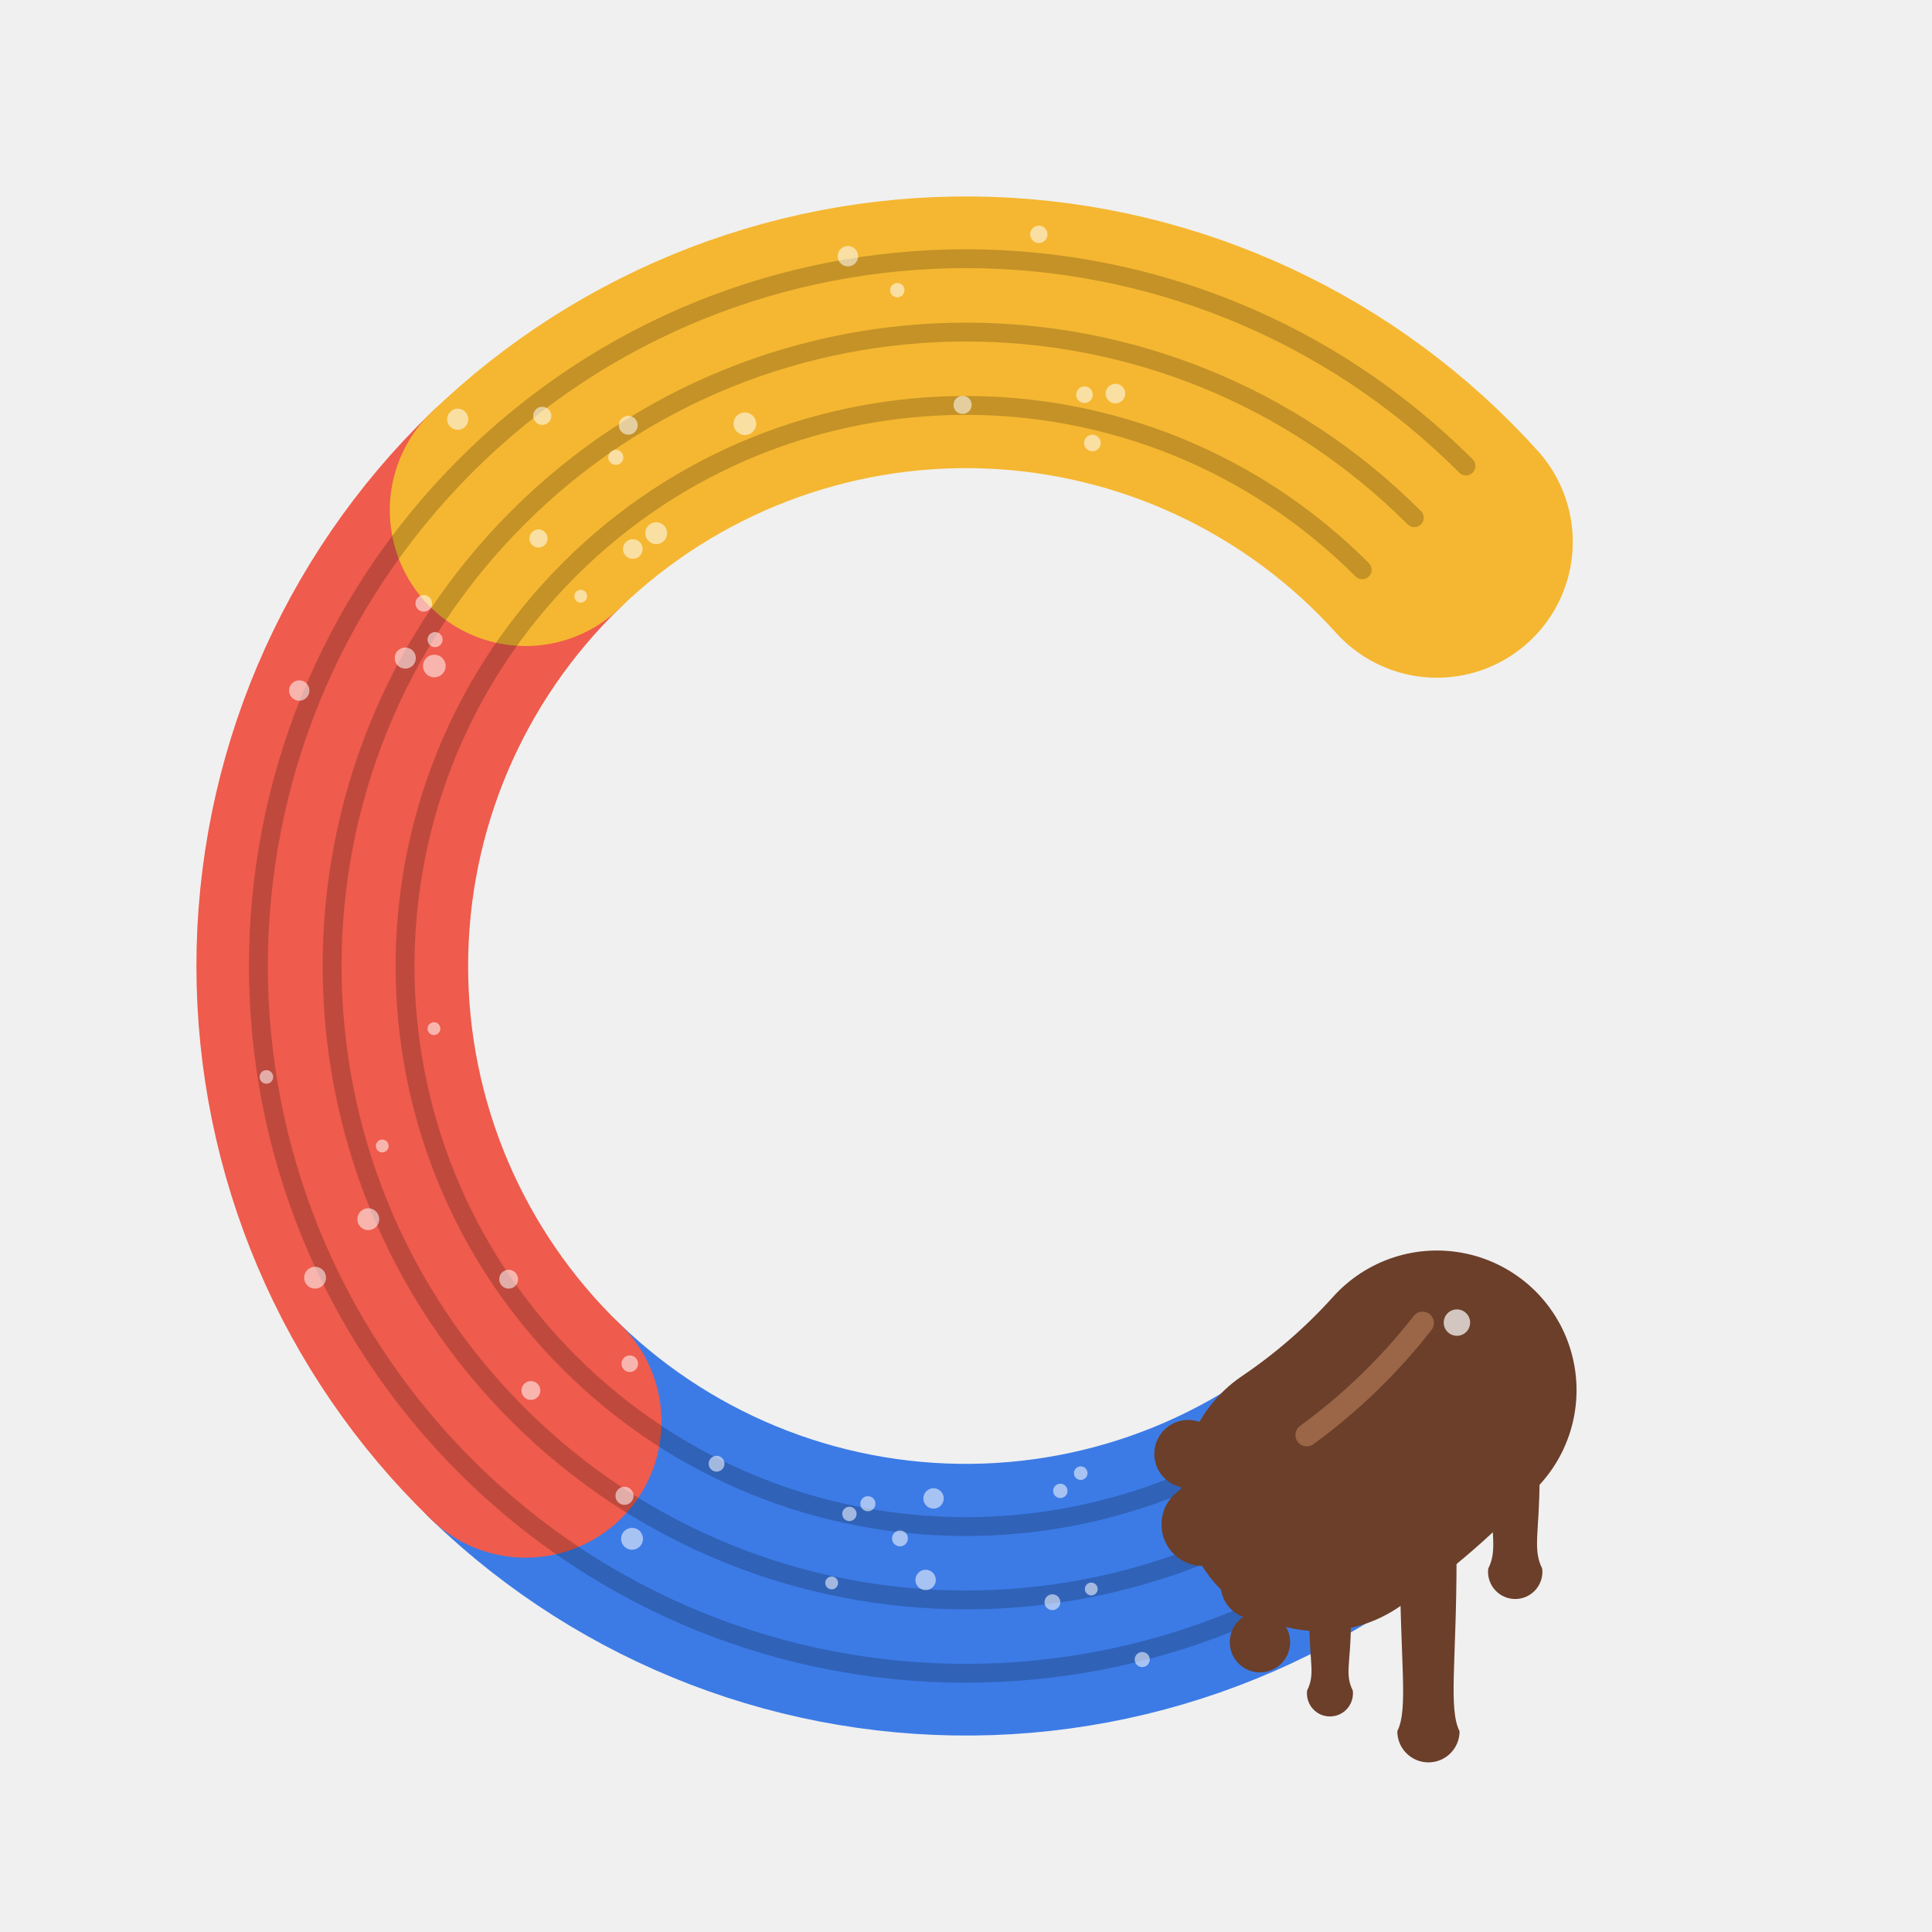
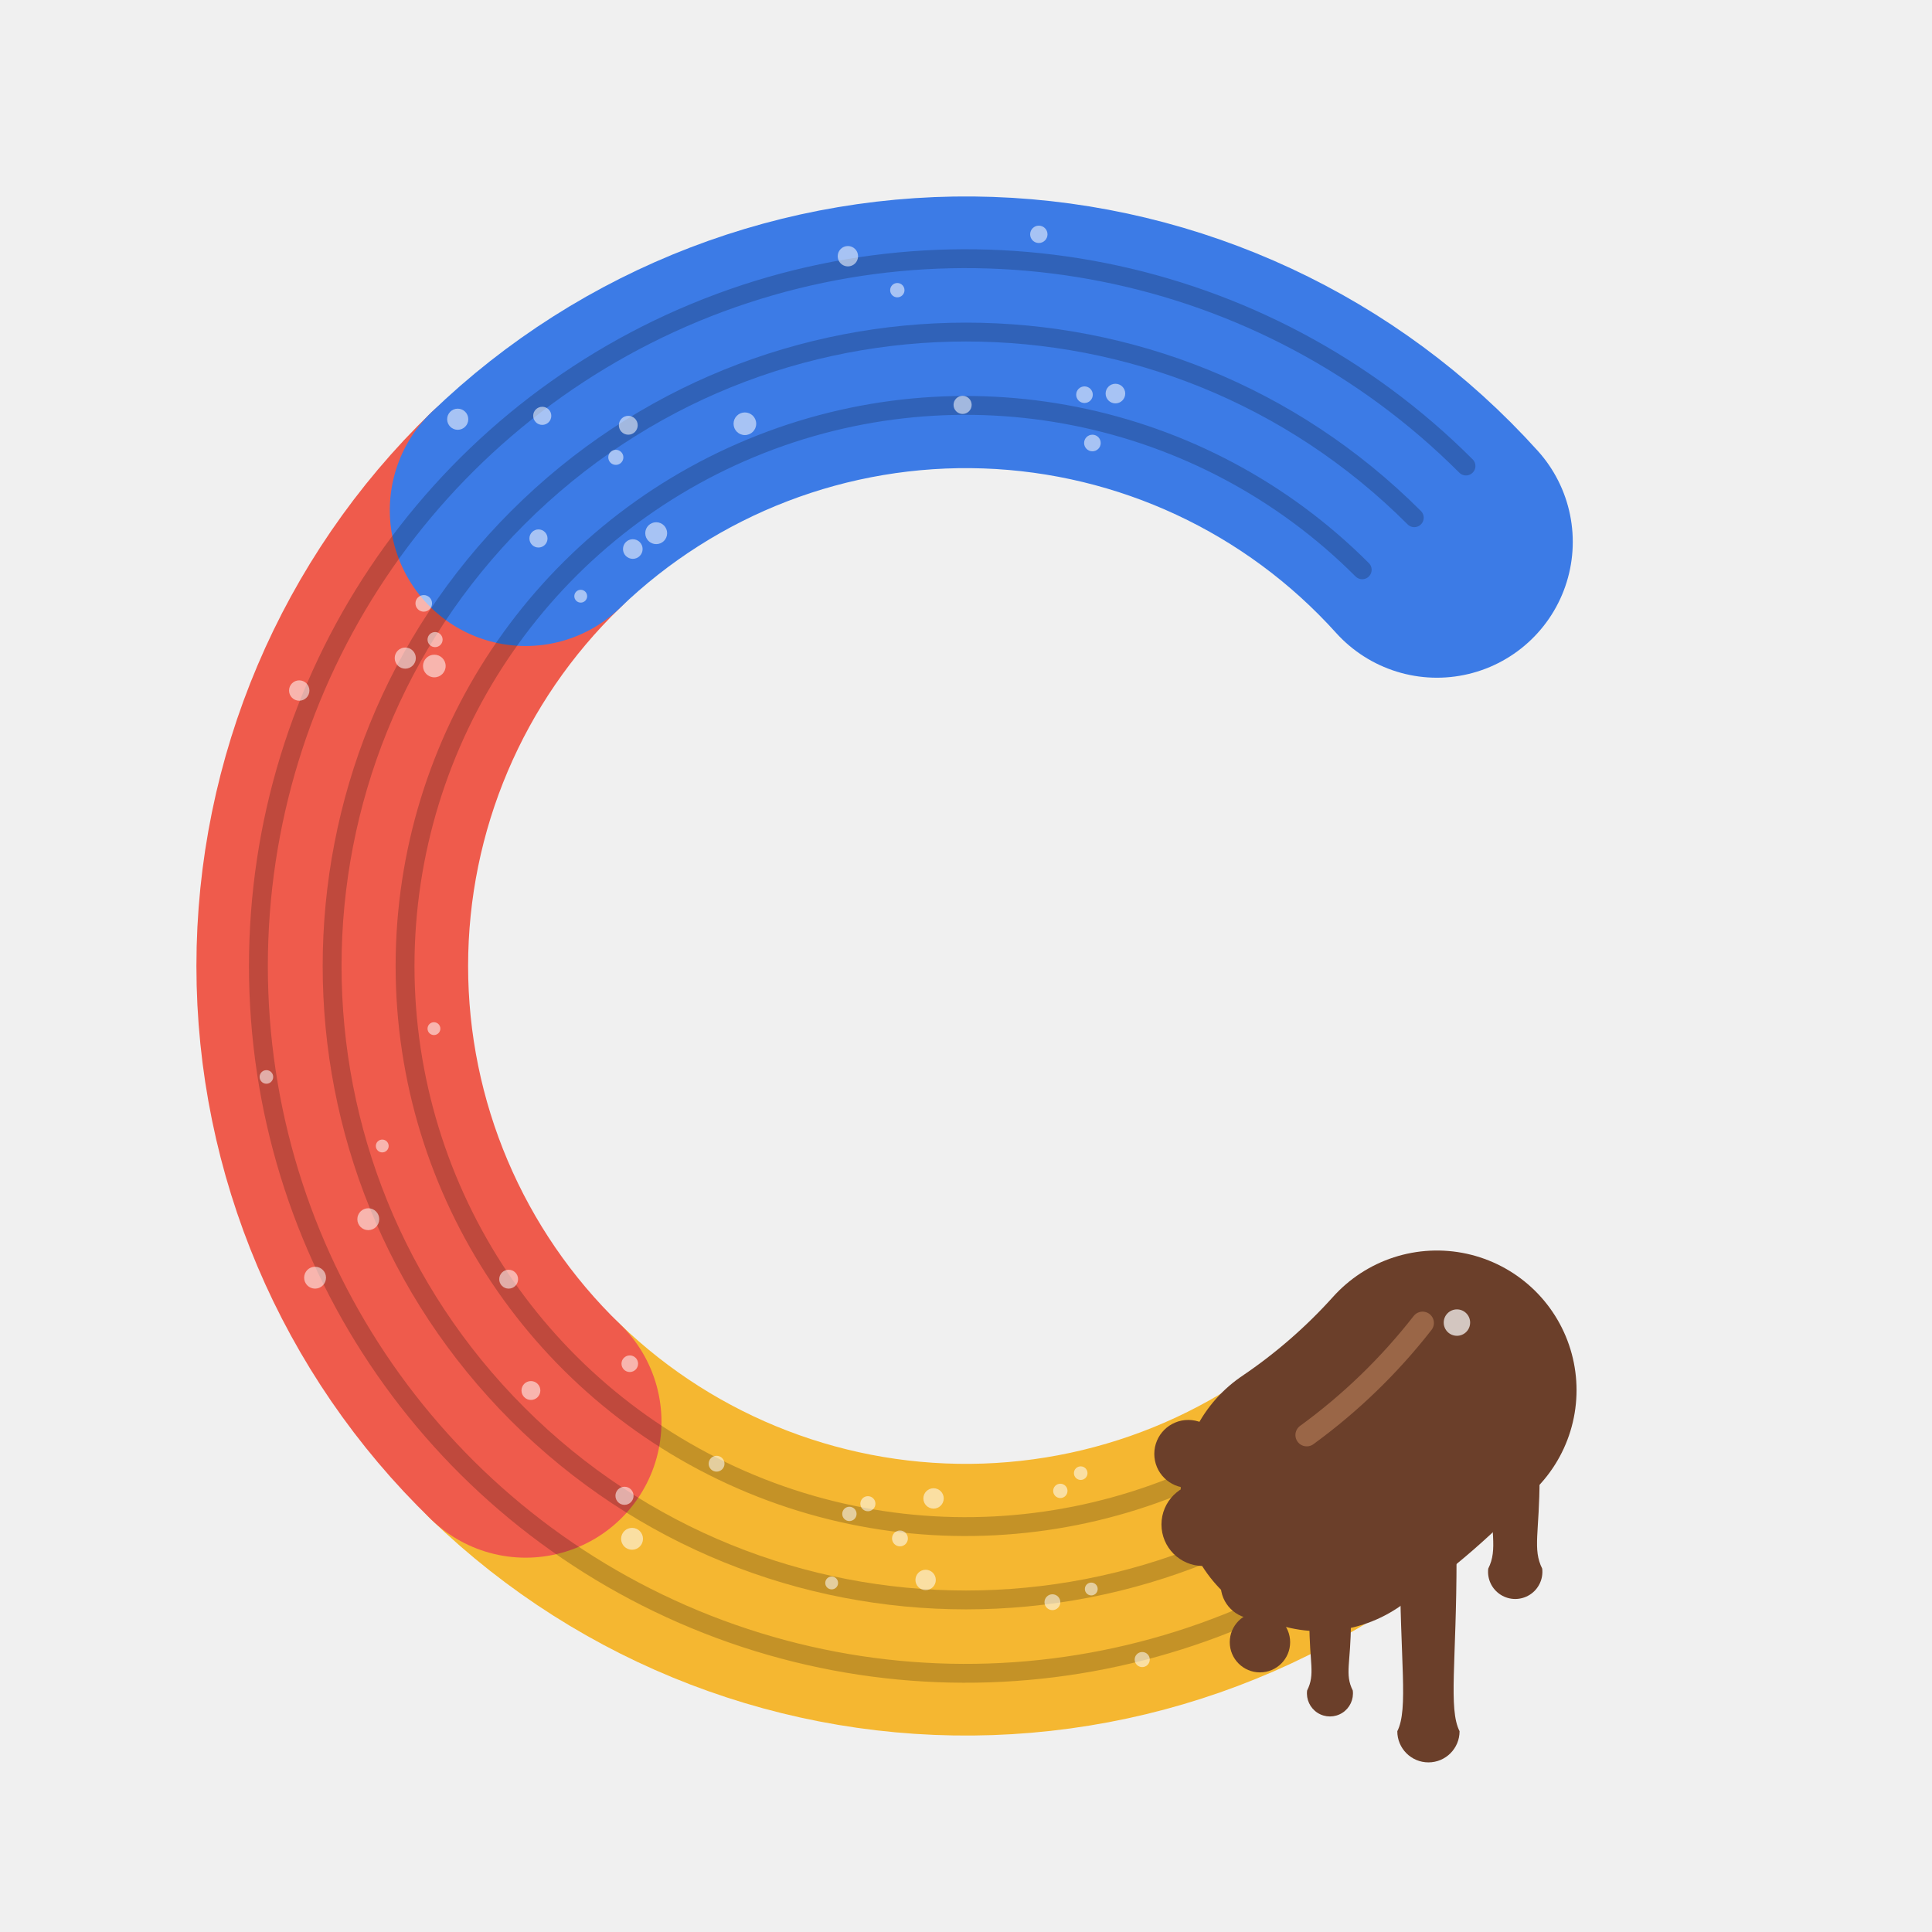
- <svg xmlns="http://www.w3.org/2000/svg" viewBox="0 0 512 512" width="512" height="512">
-   <path d="M380.8 368.4 A168 168 0 0 1 139.3 376.8" fill="none" stroke="#3C7BE6" stroke-width="72" stroke-linecap="round" />
-   <path d="M139.3 376.8 A168 168 0 0 1 139.3 135.2" fill="none" stroke="#EF5B4C" stroke-width="72" stroke-linecap="round" />
-   <path d="M139.3 135.2 A168 168 0 0 1 380.8 143.6" fill="none" stroke="#F5B731" stroke-width="72" stroke-linecap="round" />
-   <g fill="none" stroke="#000" stroke-opacity=".2" stroke-width="5" stroke-linecap="round">
-     <path d="M361.0 361.0 A148.56 148.56 0 1 1 361.0 151.0" />
-     <path d="M374.8 374.8 A168 168 0 1 1 374.8 137.2" />
-     <path d="M388.5 388.5 A187.44 187.44 0 1 1 388.5 123.5" />
+ <svg xmlns="http://www.w3.org/2000/svg" width="512" height="512" viewBox="0 0 512 512">
+   <g id="Layer_1" data-name="Layer 1">
+     <path d="M380.8 368.4 C350.302 402.247 307.365 422.256 261.832 423.839 C216.299 425.423 172.076 408.446 139.3 376.8" fill="none" stroke="#f5b731" stroke-width="72" stroke-linecap="round" />
+     <path d="M139.3 376.8 C106.548 345.145 88.053 301.549 88.053 256 C88.053 210.451 106.548 166.855 139.3 135.2" fill="none" stroke="#ef5b4c" stroke-width="72" stroke-linecap="round" />
+     <path d="M139.3 135.2 C172.076 103.554 216.299 86.577 261.832 88.161 C307.365 89.744 350.302 109.753 380.8 143.6" fill="none" stroke="#3c7be6" stroke-width="72" stroke-linecap="round" />
+     <g>
+       <path d="M361 361 C318.523 403.516 254.614 416.251 199.084 393.264 C143.555 370.278 107.344 316.099 107.344 256 C107.344 195.901 143.555 141.722 199.084 118.736 C254.614 95.749 318.523 108.484 361 151" fill="none" stroke="#000000" stroke-opacity="0.2" stroke-width="5" stroke-linecap="round" />
+       <path d="M374.8 374.8 C309.19 440.403 202.822 440.4 137.216 374.792 C71.611 309.184 71.611 202.816 137.216 137.208 C202.822 71.6 309.19 71.597 374.8 137.2" fill="none" stroke="#000000" stroke-opacity="0.2" stroke-width="5" stroke-linecap="round" />
+       <path d="M388.5 388.5 C334.901 442.131 254.271 458.188 184.216 429.183 C114.16 400.177 68.48 331.823 68.48 256 C68.48 180.177 114.16 111.823 184.216 82.817 C254.271 53.812 334.901 69.869 388.5 123.5" fill="none" stroke="#000000" stroke-opacity="0.2" stroke-width="5" stroke-linecap="round" />
+     </g>
+     <g>
+       <circle cx="134.8" cy="339" r="2.5" fill="#ffffff" fill-opacity="0.55" />
+       <circle cx="278.9" cy="424.6" r="2.1" fill="#ffffff" fill-opacity="0.55" />
+       <circle cx="289.2" cy="421.1" r="1.7" fill="#ffffff" fill-opacity="0.55" />
+       <circle cx="115" cy="272.6" r="1.7" fill="#ffffff" fill-opacity="0.55" />
+       <circle cx="70.6" cy="285.4" r="1.8" fill="#ffffff" fill-opacity="0.55" />
+       <circle cx="167.5" cy="407.8" r="2.9" fill="#ffffff" fill-opacity="0.55" />
+       <circle cx="115.1" cy="176.5" r="3" fill="#ffffff" fill-opacity="0.55" />
+       <circle cx="302.7" cy="439.8" r="2" fill="#ffffff" fill-opacity="0.55" />
+       <circle cx="230" cy="398.5" r="2" fill="#ffffff" fill-opacity="0.55" />
+       <circle cx="255.1" cy="107.3" r="2.4" fill="#ffffff" fill-opacity="0.55" />
+       <circle cx="142.7" cy="142.7" r="2.4" fill="#ffffff" fill-opacity="0.55" />
+       <circle cx="281" cy="395.1" r="1.9" fill="#ffffff" fill-opacity="0.55" />
+       <circle cx="163.2" cy="121.2" r="2" fill="#ffffff" fill-opacity="0.55" />
+       <circle cx="115.3" cy="169.5" r="2" fill="#ffffff" fill-opacity="0.55" />
+       <circle cx="237.8" cy="76.9" r="1.9" fill="#ffffff" fill-opacity="0.55" />
+       <circle cx="107.4" cy="174.4" r="2.8" fill="#ffffff" fill-opacity="0.55" />
+       <circle cx="197.4" cy="112.3" r="3" fill="#ffffff" fill-opacity="0.55" />
+       <circle cx="245.3" cy="418.7" r="2.7" fill="#ffffff" fill-opacity="0.55" />
+       <circle cx="220.4" cy="419.5" r="1.7" fill="#ffffff" fill-opacity="0.55" />
+       <circle cx="143.7" cy="110.2" r="2.4" fill="#ffffff" fill-opacity="0.55" />
+       <circle cx="295.6" cy="104.3" r="2.6" fill="#ffffff" fill-opacity="0.55" />
+       <circle cx="112.3" cy="159.9" r="2.2" fill="#ffffff" fill-opacity="0.55" />
+       <circle cx="275.3" cy="62.1" r="2.3" fill="#ffffff" fill-opacity="0.55" />
+       <circle cx="167.7" cy="145.5" r="2.6" fill="#ffffff" fill-opacity="0.55" />
+       <circle cx="121.3" cy="111.1" r="2.8" fill="#ffffff" fill-opacity="0.55" />
+       <circle cx="140.7" cy="368.5" r="2.5" fill="#ffffff" fill-opacity="0.55" />
+       <circle cx="313.5" cy="411.4" r="1.8" fill="#ffffff" fill-opacity="0.55" />
+       <circle cx="247.4" cy="397.1" r="2.7" fill="#ffffff" fill-opacity="0.55" />
+       <circle cx="238.5" cy="407.7" r="2.1" fill="#ffffff" fill-opacity="0.55" />
+       <circle cx="289.5" cy="117.4" r="2.2" fill="#ffffff" fill-opacity="0.55" />
+       <circle cx="79.3" cy="183" r="2.7" fill="#ffffff" fill-opacity="0.55" />
+       <circle cx="287.4" cy="104.6" r="2.2" fill="#ffffff" fill-opacity="0.55" />
+       <circle cx="83.5" cy="338.6" r="2.9" fill="#ffffff" fill-opacity="0.55" />
+       <circle cx="225.1" cy="401.2" r="1.9" fill="#ffffff" fill-opacity="0.55" />
+       <circle cx="165.5" cy="396.4" r="2.4" fill="#ffffff" fill-opacity="0.55" />
+       <circle cx="166.9" cy="361.4" r="2.2" fill="#ffffff" fill-opacity="0.55" />
+       <circle cx="97.6" cy="323.1" r="2.9" fill="#ffffff" fill-opacity="0.55" />
+       <circle cx="166.5" cy="112.7" r="2.5" fill="#ffffff" fill-opacity="0.55" />
+       <circle cx="173.9" cy="141.3" r="2.9" fill="#ffffff" fill-opacity="0.55" />
+       <circle cx="224.7" cy="67.9" r="2.7" fill="#ffffff" fill-opacity="0.55" />
+       <circle cx="101.3" cy="303.7" r="1.7" fill="#ffffff" fill-opacity="0.55" />
+       <circle cx="153.9" cy="158" r="1.7" fill="#ffffff" fill-opacity="0.55" />
+       <circle cx="189.9" cy="387.9" r="2.1" fill="#ffffff" fill-opacity="0.55" />
+       <circle cx="286.4" cy="390.4" r="1.8" fill="#ffffff" fill-opacity="0.55" />
+     </g>
+     <path d="M395 391.7 C395 406.1 397 410.5 394.4 415.7 C394.073 418.456 395.36 421.155 397.708 422.636 C400.055 424.117 403.045 424.117 405.392 422.636 C407.74 421.155 409.027 418.456 408.7 415.7 C406.1 410.5 408 406.1 408 391.7 Z" fill="#6b3f2a" />
+     <path d="M371 412.8 C371 440.4 373.3 452.8 370.3 458.8 C370.3 463.356 373.994 467.05 378.55 467.05 C383.106 467.05 386.8 463.356 386.8 458.8 C383.8 452.8 386 440.4 386 412.8 Z" fill="#6b3f2a" />
+     <path d="M347 430 C347 440.8 348.6 443.6 346.4 448 C346.098 450.347 347.18 452.657 349.177 453.927 C351.174 455.197 353.726 455.197 355.723 453.927 C357.72 452.657 358.802 450.347 358.5 448 C356.3 443.6 358 440.8 358 430 Z" fill="#6b3f2a" />
+     <path d="M380.8 368.4 C371.636 378.594 361.259 387.628 349.9 395.3" fill="none" stroke="#6b3f2a" stroke-width="74" stroke-linecap="round" />
+     <circle cx="314.9" cy="385.3" r="9" fill="#6b3f2a" />
+     <circle cx="318.8" cy="404" r="11" fill="#6b3f2a" />
+     <circle cx="332.5" cy="420" r="9" fill="#6b3f2a" />
+     <circle cx="333.9" cy="435.2" r="8" fill="#6b3f2a" />
+     <path d="M377 350.6 C368.2 361.882 357.867 371.878 346.3 380.3" fill="none" stroke="#9a6647" stroke-width="6" stroke-linecap="round" />
+     <circle cx="386.1" cy="350.5" r="3.5" fill="#ffffff" fill-opacity="0.7" />
  </g>
-   <g fill="#fff" fill-opacity=".55">
-     <circle cx="134.8" cy="339.0" r="2.5" />
-     <circle cx="278.9" cy="424.6" r="2.1" />
-     <circle cx="289.2" cy="421.1" r="1.7" />
-     <circle cx="115.0" cy="272.6" r="1.7" />
-     <circle cx="70.6" cy="285.4" r="1.8" />
-     <circle cx="167.5" cy="407.8" r="2.9" />
-     <circle cx="115.1" cy="176.5" r="3.0" />
-     <circle cx="302.7" cy="439.8" r="2.0" />
-     <circle cx="230.0" cy="398.5" r="2.0" />
-     <circle cx="255.1" cy="107.3" r="2.4" />
-     <circle cx="142.7" cy="142.7" r="2.4" />
-     <circle cx="281.0" cy="395.1" r="1.9" />
-     <circle cx="163.2" cy="121.2" r="2.0" />
-     <circle cx="115.3" cy="169.5" r="2.0" />
-     <circle cx="237.8" cy="76.9" r="1.9" />
-     <circle cx="107.4" cy="174.4" r="2.8" />
-     <circle cx="197.4" cy="112.3" r="3.0" />
-     <circle cx="245.3" cy="418.7" r="2.7" />
-     <circle cx="220.4" cy="419.5" r="1.7" />
-     <circle cx="143.7" cy="110.2" r="2.4" />
-     <circle cx="295.6" cy="104.3" r="2.6" />
-     <circle cx="112.3" cy="159.9" r="2.2" />
-     <circle cx="275.3" cy="62.1" r="2.3" />
-     <circle cx="167.7" cy="145.5" r="2.6" />
-     <circle cx="121.3" cy="111.1" r="2.8" />
-     <circle cx="140.7" cy="368.5" r="2.5" />
-     <circle cx="313.5" cy="411.4" r="1.8" />
-     <circle cx="247.4" cy="397.1" r="2.7" />
-     <circle cx="238.5" cy="407.7" r="2.1" />
-     <circle cx="289.5" cy="117.4" r="2.2" />
-     <circle cx="79.3" cy="183.0" r="2.7" />
-     <circle cx="287.4" cy="104.6" r="2.2" />
-     <circle cx="83.5" cy="338.6" r="2.9" />
-     <circle cx="225.1" cy="401.2" r="1.9" />
-     <circle cx="165.5" cy="396.4" r="2.4" />
-     <circle cx="166.9" cy="361.4" r="2.2" />
-     <circle cx="97.6" cy="323.1" r="2.9" />
-     <circle cx="166.5" cy="112.7" r="2.5" />
-     <circle cx="173.9" cy="141.3" r="2.9" />
-     <circle cx="224.7" cy="67.9" r="2.7" />
-     <circle cx="101.3" cy="303.7" r="1.7" />
-     <circle cx="153.9" cy="158.0" r="1.7" />
-     <circle cx="189.9" cy="387.9" r="2.1" />
-     <circle cx="286.4" cy="390.4" r="1.8" />
-   </g>
-   <path d="M395.0 391.7 C395.0 406.1 397.0 410.5 394.4 415.7 A7.2 7.2 0 1 0 408.7 415.7 C406.1 410.5 408.0 406.1 408.0 391.7 Z" fill="#6B3F2A" />
-   <path d="M371.0 412.8 C371.0 440.4 373.3 452.8 370.3 458.8 A8.2 8.2 0 1 0 386.8 458.8 C383.8 452.8 386.0 440.4 386.0 412.8 Z" fill="#6B3F2A" />
-   <path d="M347.0 430.0 C347.0 440.8 348.6 443.6 346.4 448.0 A6.1 6.1 0 1 0 358.5 448.0 C356.3 443.6 358.0 440.8 358.0 430.0 Z" fill="#6B3F2A" />
-   <path d="M380.8 368.4 A168 168 0 0 1 349.9 395.3" fill="none" stroke="#6B3F2A" stroke-width="74" stroke-linecap="round" />
-   <circle cx="314.9" cy="385.3" r="9" fill="#6B3F2A" />
-   <circle cx="318.8" cy="404.0" r="11" fill="#6B3F2A" />
-   <circle cx="332.5" cy="420.0" r="9" fill="#6B3F2A" />
-   <circle cx="333.9" cy="435.2" r="8" fill="#6B3F2A" />
-   <path d="M377.0 350.6 A153.6 153.6 0 0 1 346.3 380.3" fill="none" stroke="#9A6647" stroke-width="6" stroke-linecap="round" />
-   <circle cx="386.1" cy="350.5" r="3.5" fill="#fff" fill-opacity=".7" />
</svg>
